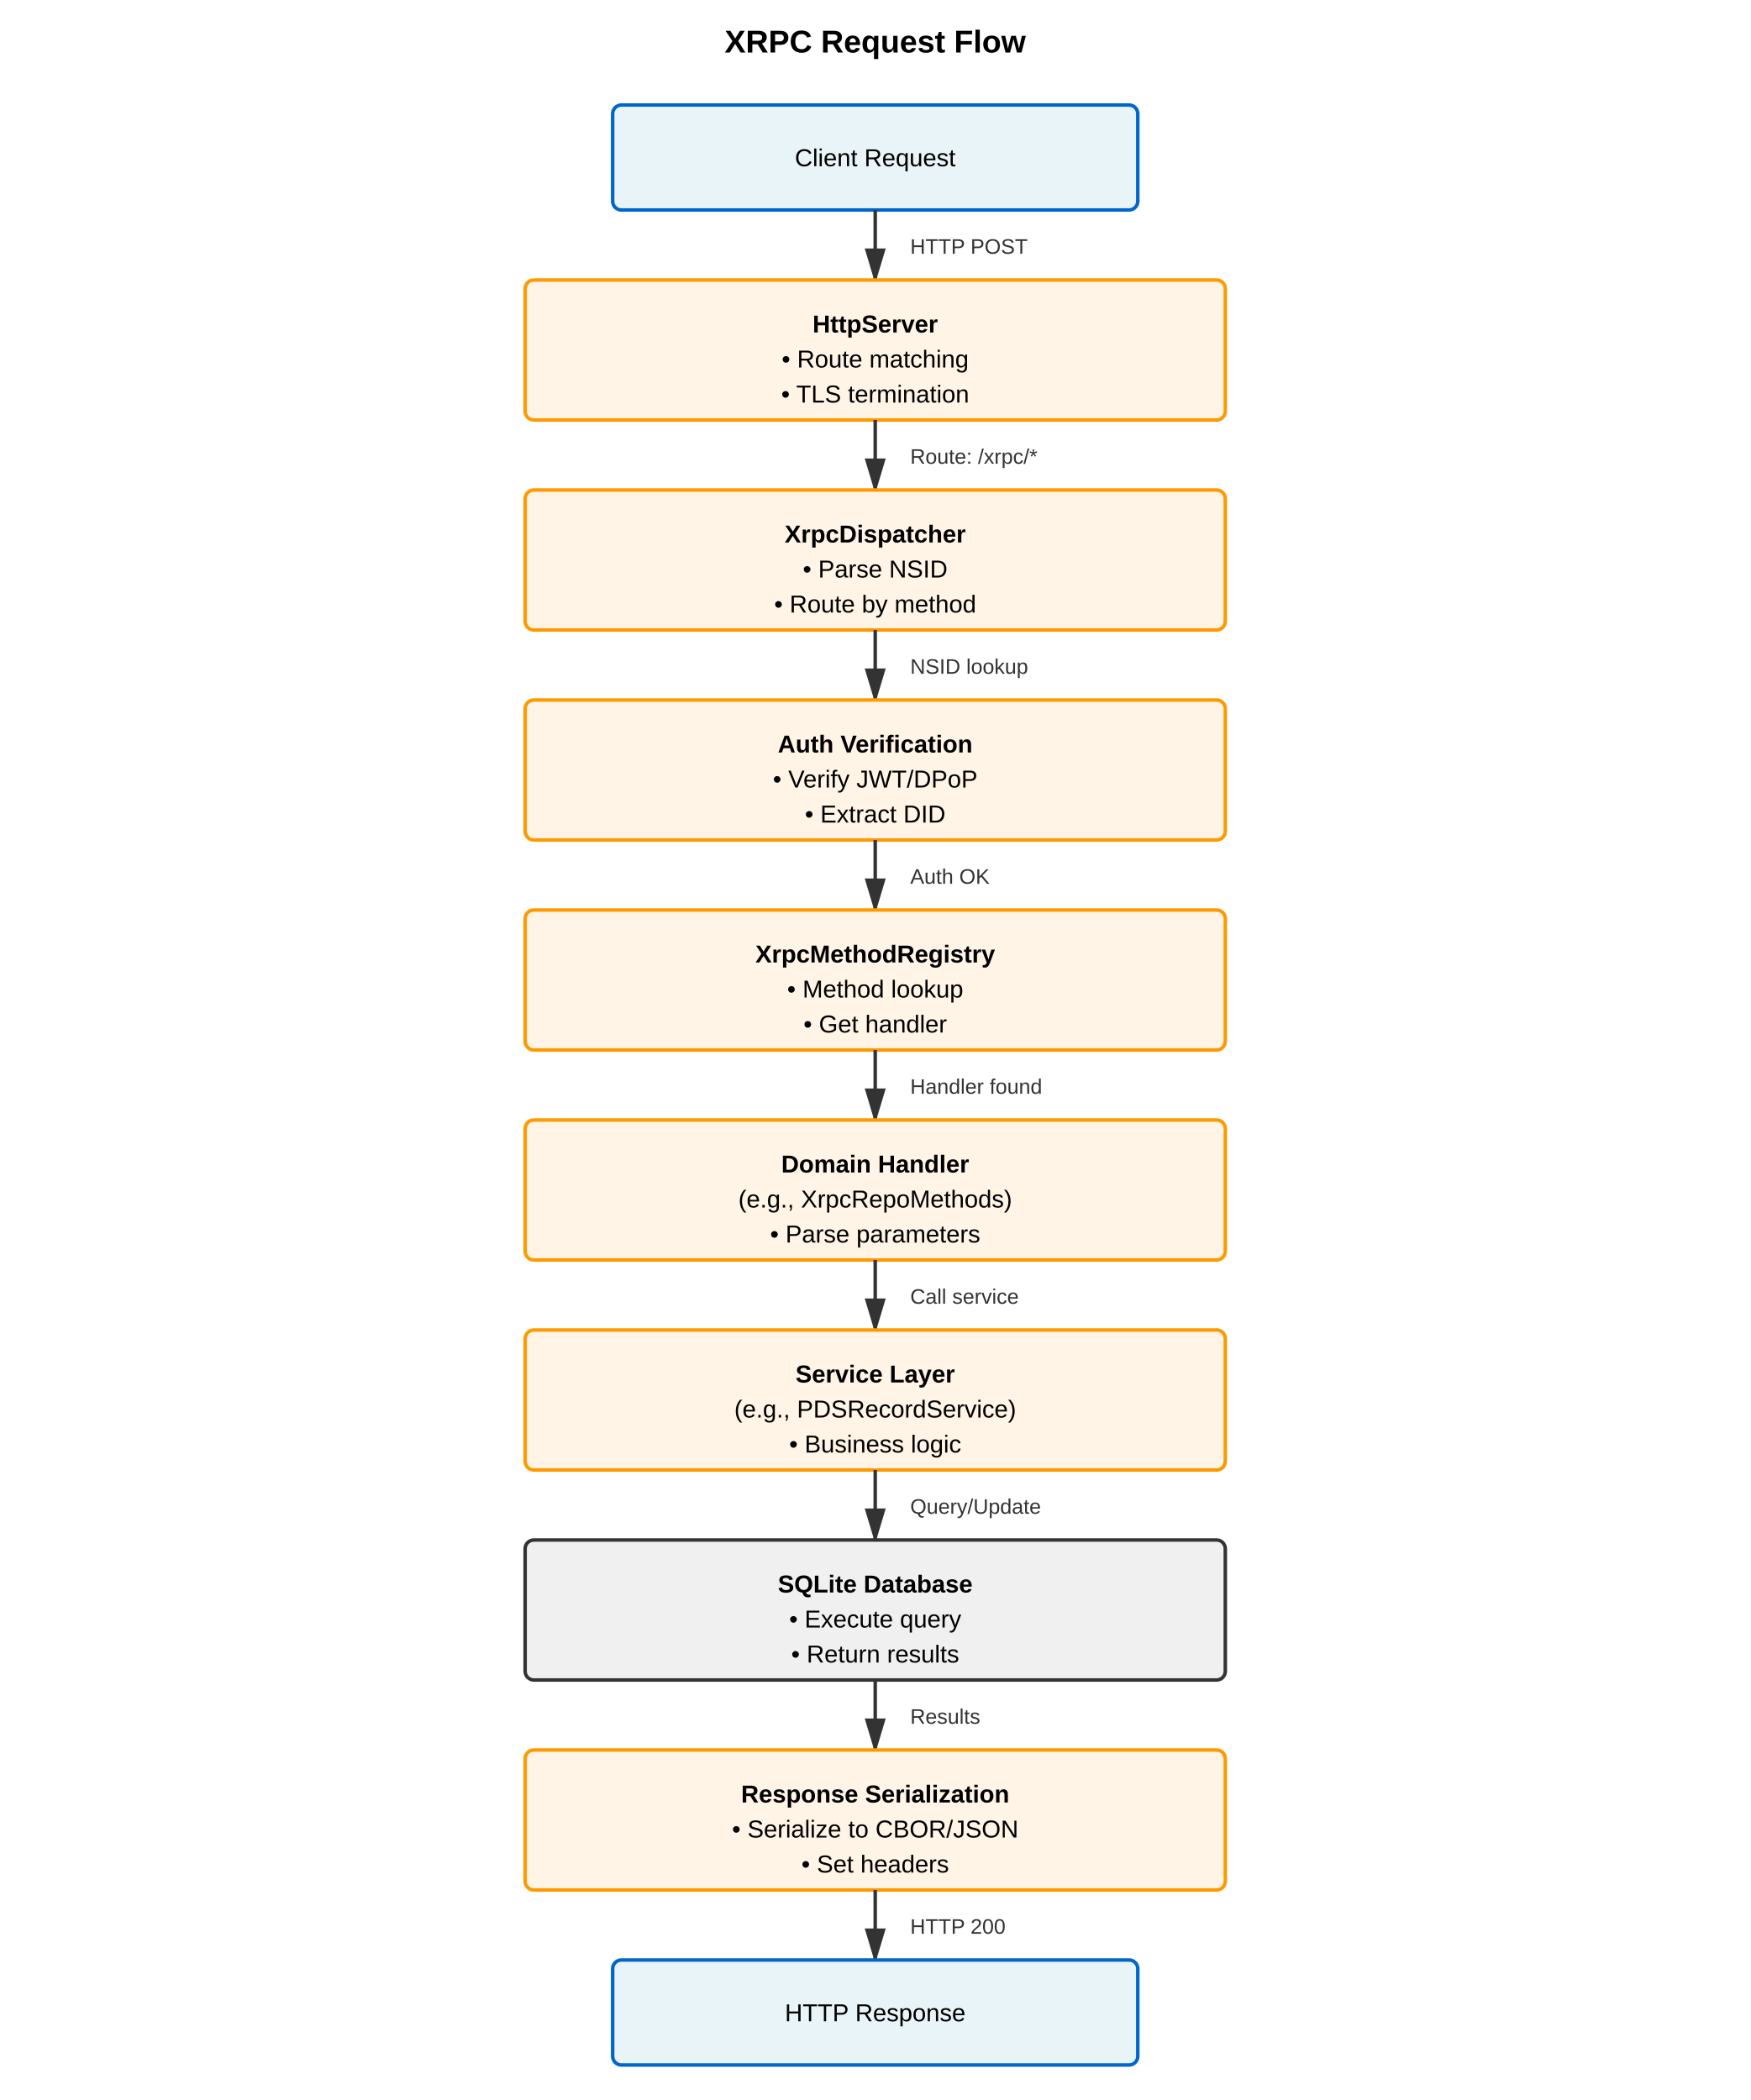
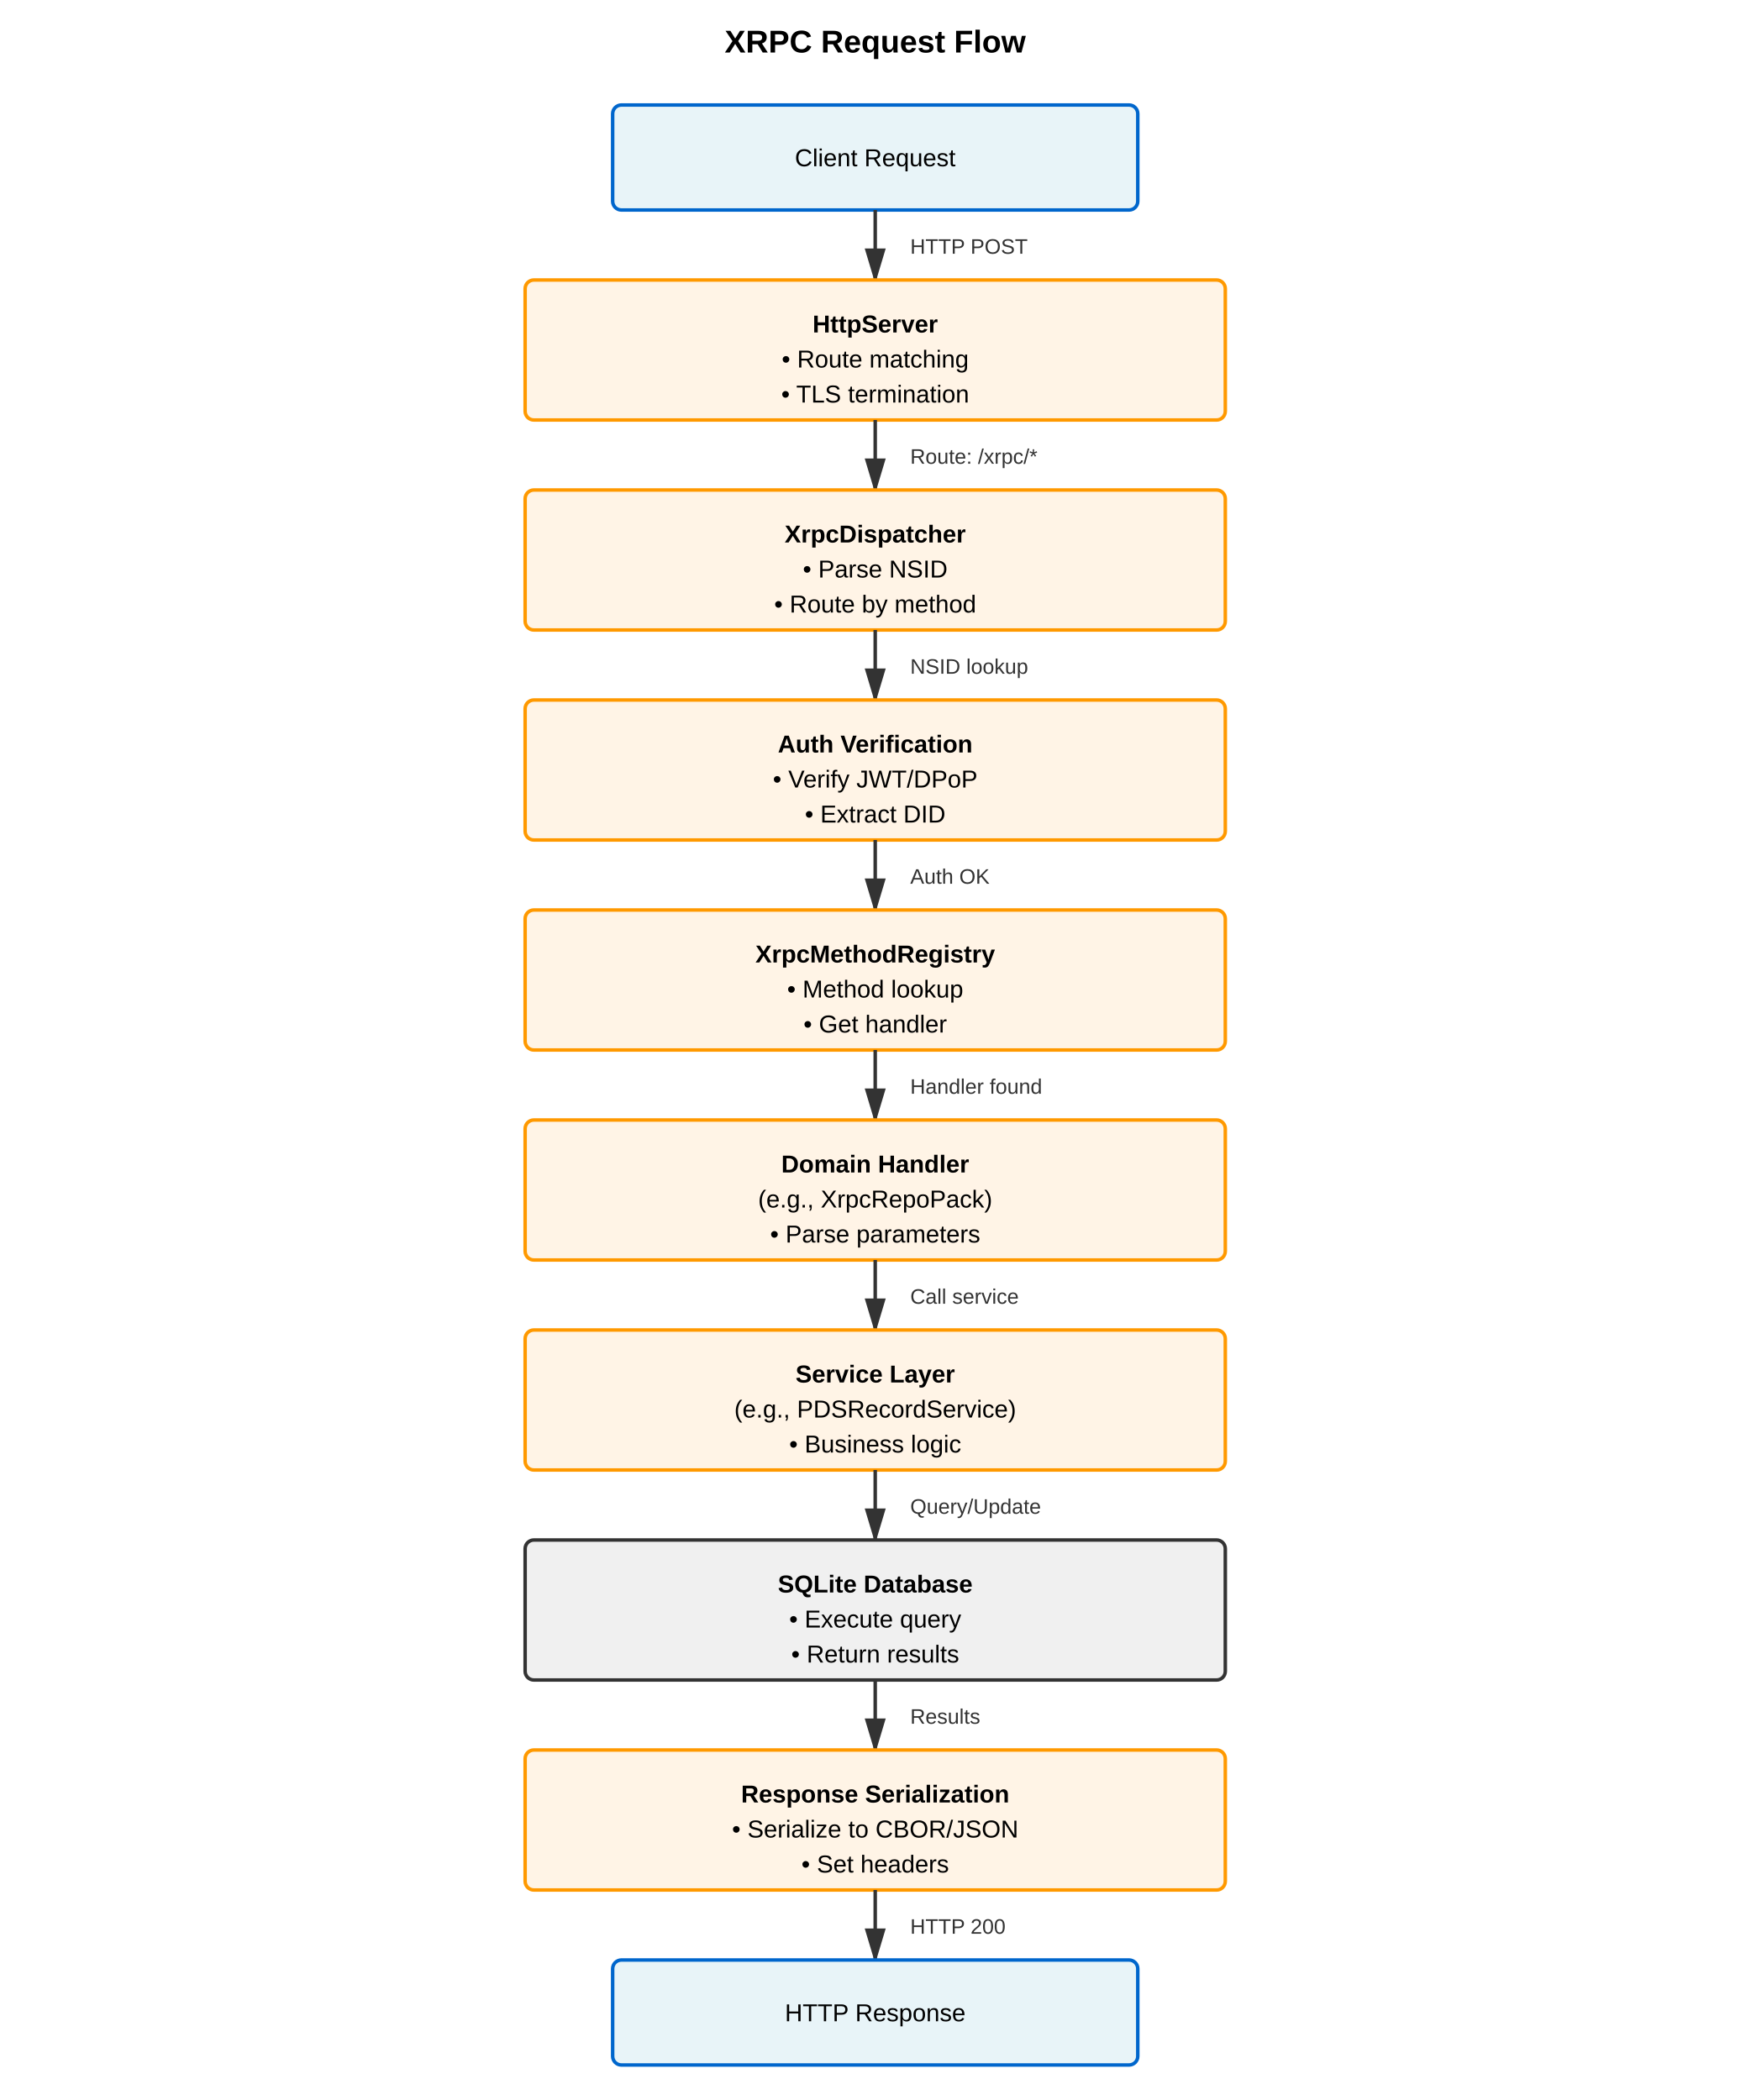
<svg xmlns="http://www.w3.org/2000/svg" viewBox="0 0 1000 1200">
  <defs>
    <style>
      .box { fill: #e8f4f8; stroke: #0066cc; stroke-width: 2; }
      .process { fill: #fff4e6; stroke: #ff9900; stroke-width: 2; }
      .database { fill: #f0f0f0; stroke: #333; stroke-width: 2; }
      .text { font-family: Arial, sans-serif; font-size: 14px; text-anchor: middle; }
      .title { font-family: Arial, sans-serif; font-size: 18px; font-weight: bold; text-anchor: middle; }
      .arrow { stroke: #333; stroke-width: 2; fill: none; marker-end: url(#arrowhead); }
      .label { font-family: Arial, sans-serif; font-size: 12px; fill: #333; }
    </style>
    <marker id="arrowhead" markerWidth="10" markerHeight="10" refX="9" refY="3" orient="auto">
      <polygon points="0 0, 10 3, 0 6" fill="#333" />
    </marker>
  </defs>
  <text x="500" y="30" class="title">XRPC Request Flow</text>
  <rect x="350" y="60" width="300" height="60" class="box" rx="5" />
  <text x="500" y="95" class="text">Client Request</text>
  <path d="M 500 120 L 500 160" class="arrow" />
  <text x="520" y="145" class="label">HTTP POST</text>
  <rect x="300" y="160" width="400" height="80" class="process" rx="5" />
  <text x="500" y="190" class="text" font-weight="bold">HttpServer</text>
  <text x="500" y="210" class="text">• Route matching</text>
  <text x="500" y="230" class="text">• TLS termination</text>
  <path d="M 500 240 L 500 280" class="arrow" />
  <text x="520" y="265" class="label">Route: /xrpc/*</text>
  <rect x="300" y="280" width="400" height="80" class="process" rx="5" />
  <text x="500" y="310" class="text" font-weight="bold">XrpcDispatcher</text>
  <text x="500" y="330" class="text">• Parse NSID</text>
  <text x="500" y="350" class="text">• Route by method</text>
  <path d="M 500 360 L 500 400" class="arrow" />
  <text x="520" y="385" class="label">NSID lookup</text>
  <rect x="300" y="400" width="400" height="80" class="process" rx="5" />
  <text x="500" y="430" class="text" font-weight="bold">Auth Verification</text>
  <text x="500" y="450" class="text">• Verify JWT/DPoP</text>
  <text x="500" y="470" class="text">• Extract DID</text>
  <path d="M 500 480 L 500 520" class="arrow" />
  <text x="520" y="505" class="label">Auth OK</text>
  <rect x="300" y="520" width="400" height="80" class="process" rx="5" />
  <text x="500" y="550" class="text" font-weight="bold">XrpcMethodRegistry</text>
  <text x="500" y="570" class="text">• Method lookup</text>
  <text x="500" y="590" class="text">• Get handler</text>
  <path d="M 500 600 L 500 640" class="arrow" />
  <text x="520" y="625" class="label">Handler found</text>
  <rect x="300" y="640" width="400" height="80" class="process" rx="5" />
  <text x="500" y="670" class="text" font-weight="bold">Domain Handler</text>
-   <text x="500" y="690" class="text">(e.g., XrpcRepoMethods)</text>
+   <text x="500" y="690" class="text">(e.g., XrpcRepoPack)</text>
  <text x="500" y="710" class="text">• Parse parameters</text>
  <path d="M 500 720 L 500 760" class="arrow" />
  <text x="520" y="745" class="label">Call service</text>
  <rect x="300" y="760" width="400" height="80" class="process" rx="5" />
  <text x="500" y="790" class="text" font-weight="bold">Service Layer</text>
  <text x="500" y="810" class="text">(e.g., PDSRecordService)</text>
  <text x="500" y="830" class="text">• Business logic</text>
  <path d="M 500 840 L 500 880" class="arrow" />
  <text x="520" y="865" class="label">Query/Update</text>
  <rect x="300" y="880" width="400" height="80" class="database" rx="5" />
  <text x="500" y="910" class="text" font-weight="bold">SQLite Database</text>
  <text x="500" y="930" class="text">• Execute query</text>
  <text x="500" y="950" class="text">• Return results</text>
  <path d="M 500 960 L 500 1000" class="arrow" />
  <text x="520" y="985" class="label">Results</text>
  <rect x="300" y="1000" width="400" height="80" class="process" rx="5" />
  <text x="500" y="1030" class="text" font-weight="bold">Response Serialization</text>
  <text x="500" y="1050" class="text">• Serialize to CBOR/JSON</text>
  <text x="500" y="1070" class="text">• Set headers</text>
  <path d="M 500 1080 L 500 1120" class="arrow" />
  <text x="520" y="1105" class="label">HTTP 200</text>
  <rect x="350" y="1120" width="300" height="60" class="box" rx="5" />
  <text x="500" y="1155" class="text">HTTP Response</text>
</svg>
